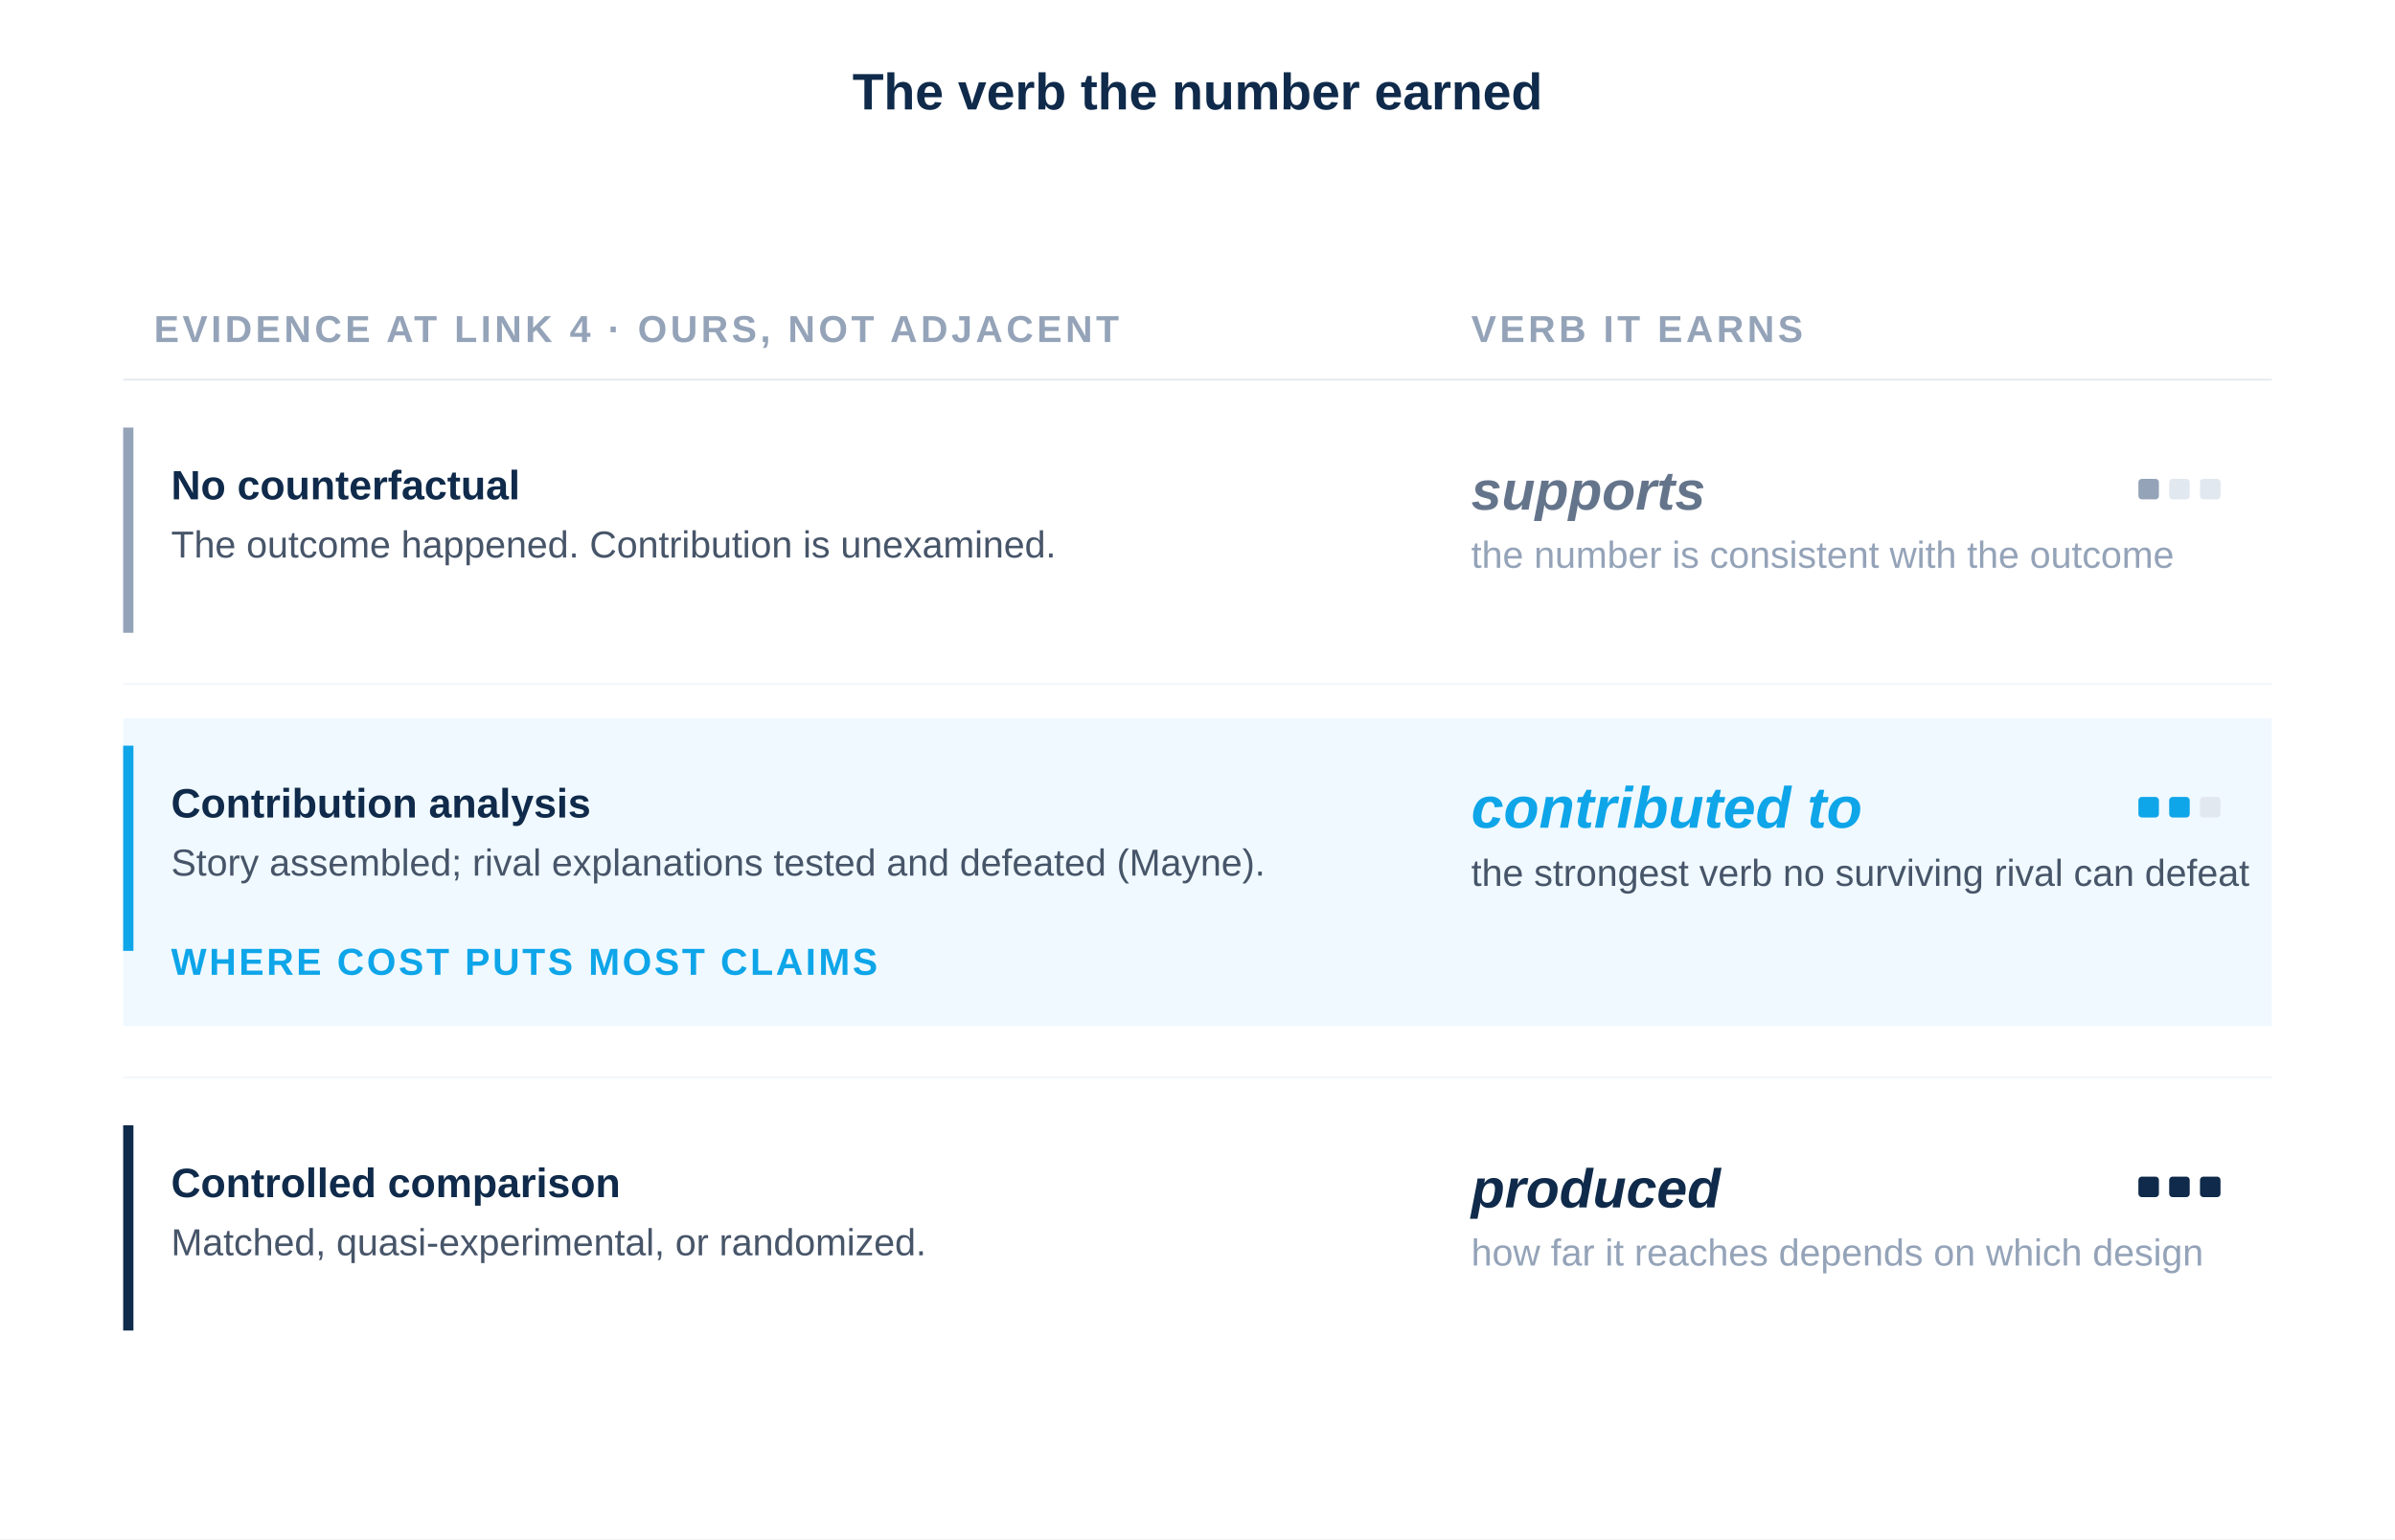
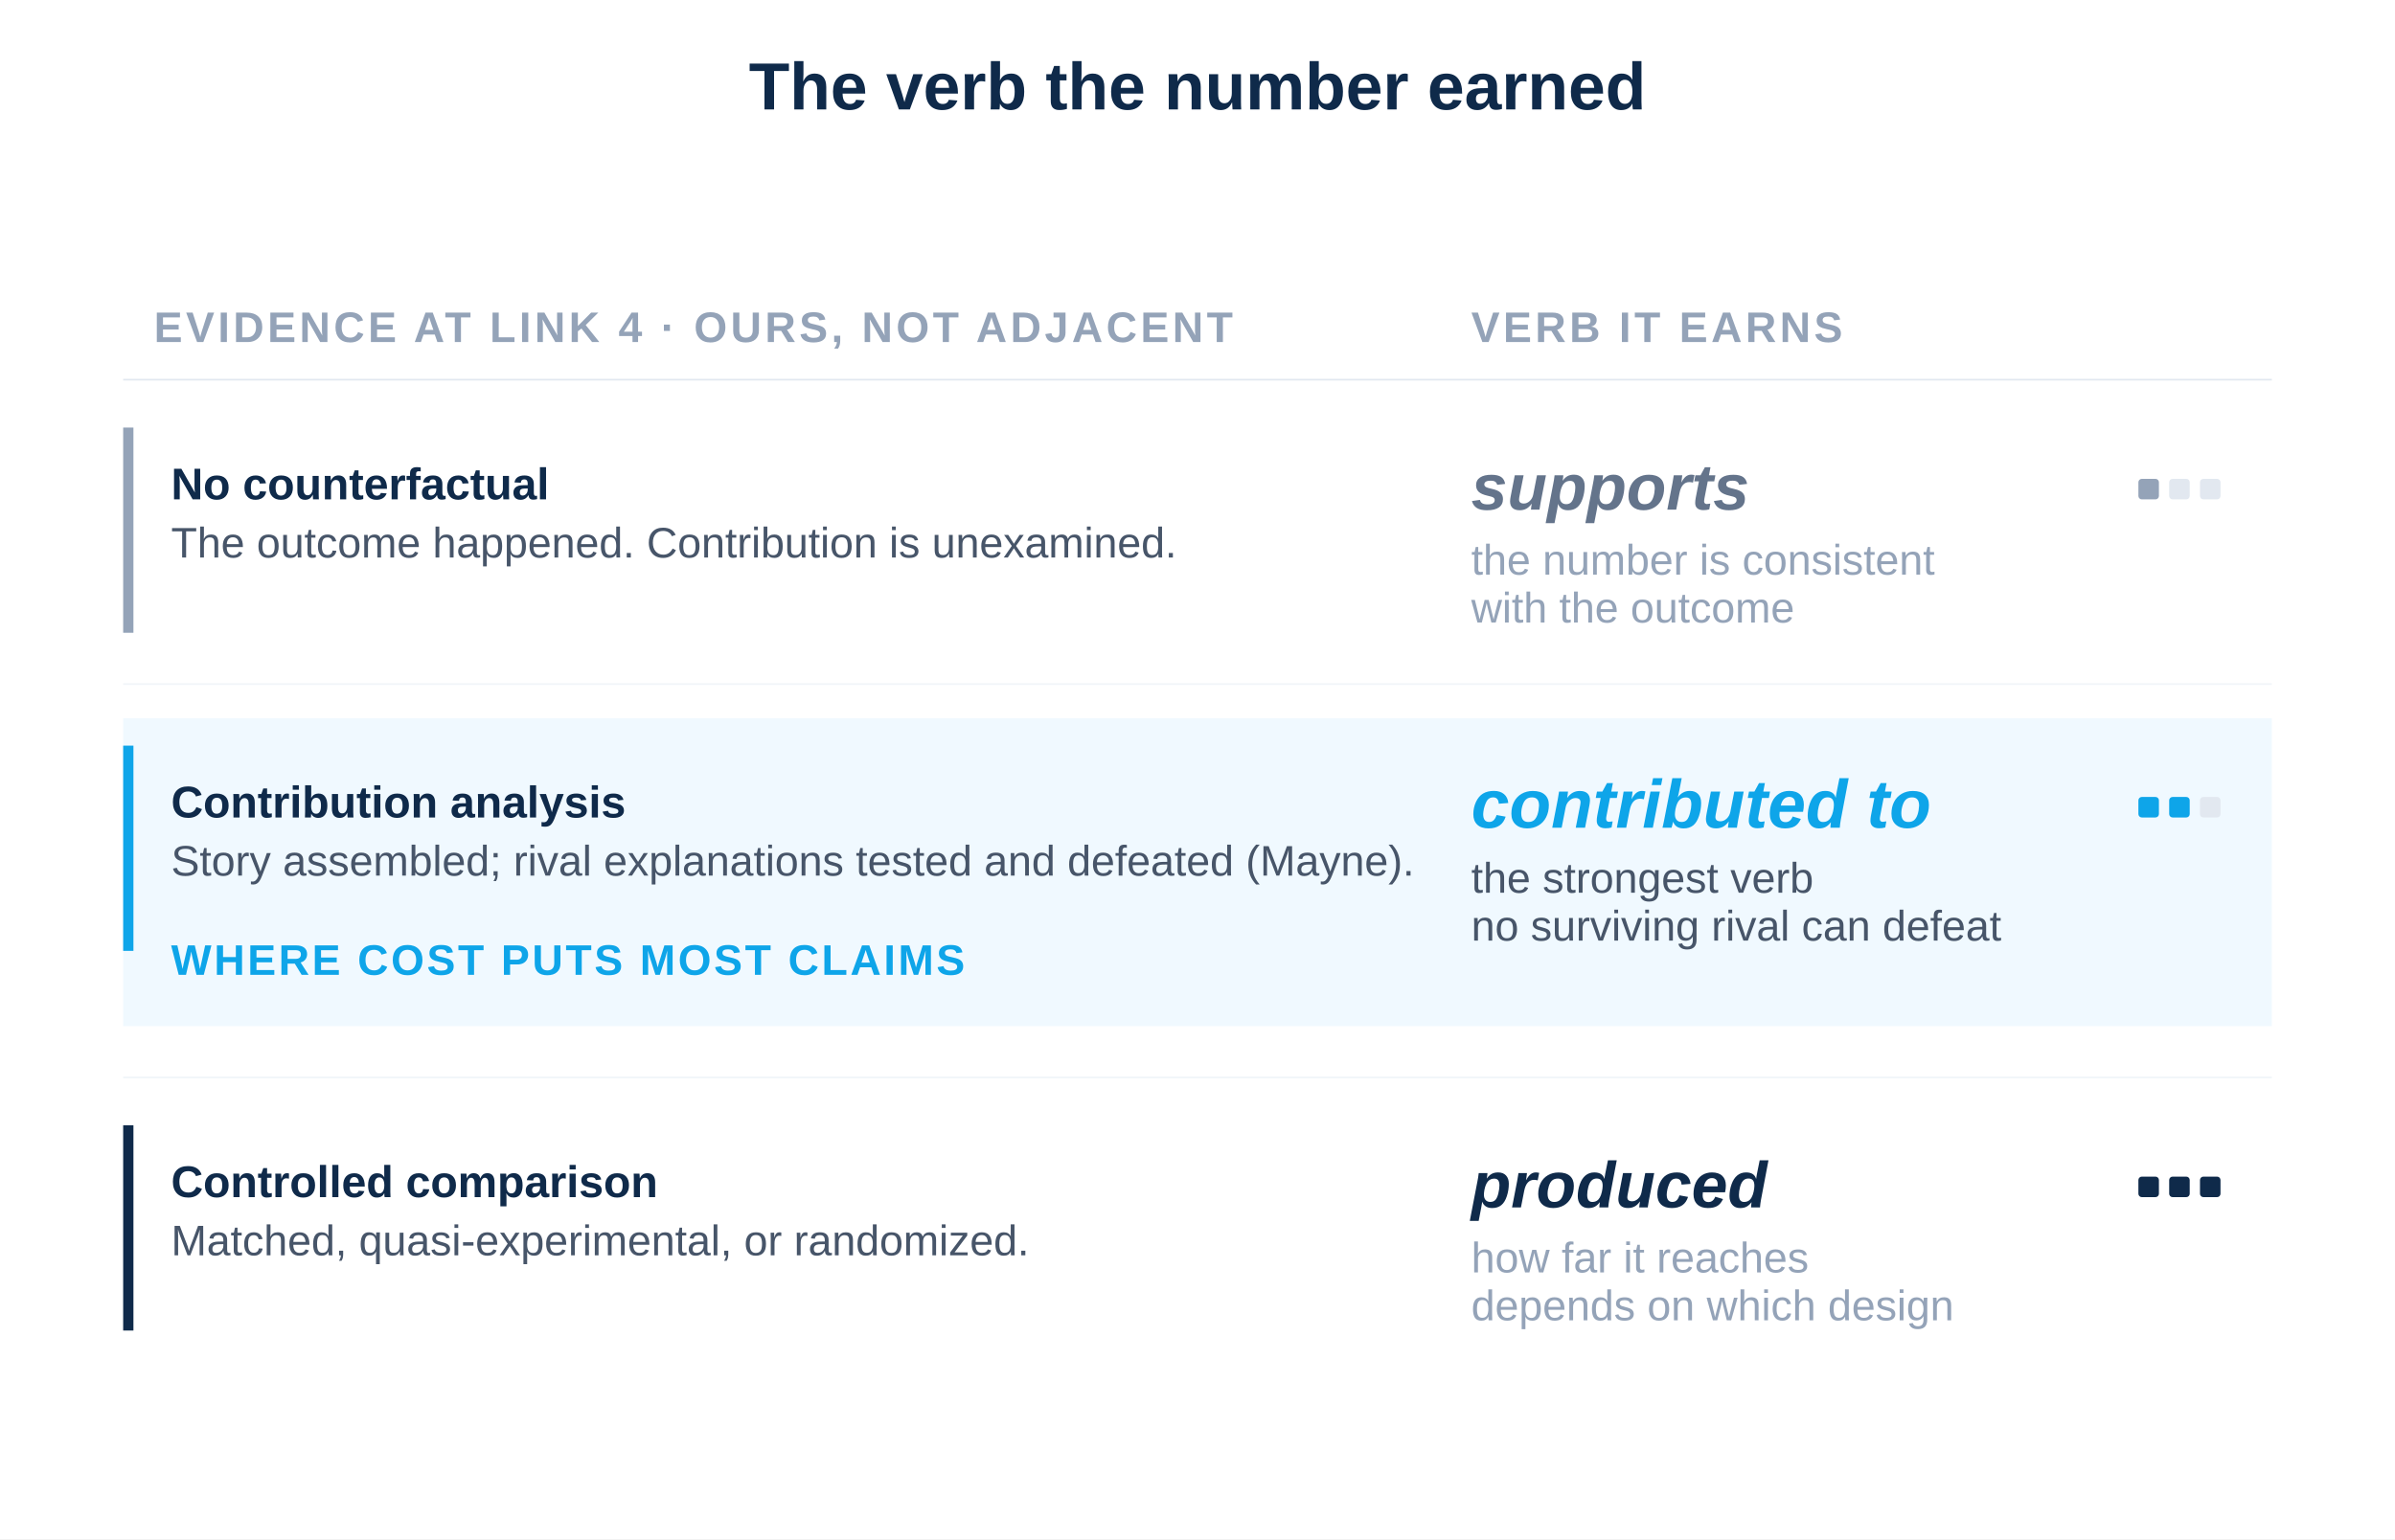
<svg xmlns="http://www.w3.org/2000/svg" viewBox="0 0 1400 900" width="1400" height="900" role="img" aria-labelledby="title desc">
  <rect x="0" y="0" width="1400" height="900" fill="#ffffff" />
-   <text x="700" y="64" font-family="-apple-system, BlinkMacSystemFont, 'Helvetica Neue', Arial, sans-serif" font-size="30" font-weight="700" fill="#0F2A4A" text-anchor="middle">The verb the number earned</text>
+   <text x="700" y="64" font-family="-apple-system, BlinkMacSystemFont, 'Helvetica Neue', Arial, sans-serif" font-size="39" font-weight="700" fill="#0F2A4A" text-anchor="middle">The verb the number earned</text>
  <g transform="translate(0, 70)">
-     <text x="90" y="130" font-family="-apple-system, BlinkMacSystemFont, 'Helvetica Neue', Arial, sans-serif" font-size="22" font-weight="700" fill="#94A3B8" letter-spacing="2">EVIDENCE AT LINK 4 · OURS, NOT ADJACENT</text>
-     <text x="860" y="130" font-family="-apple-system, BlinkMacSystemFont, 'Helvetica Neue', Arial, sans-serif" font-size="22" font-weight="700" fill="#94A3B8" letter-spacing="2">VERB IT EARNS</text>
+     <text x="90" y="130" font-family="-apple-system, BlinkMacSystemFont, 'Helvetica Neue', Arial, sans-serif" font-size="25" font-weight="700" fill="#94A3B8" letter-spacing="2">EVIDENCE AT LINK 4 · OURS, NOT ADJACENT</text>
+     <text x="860" y="130" font-family="-apple-system, BlinkMacSystemFont, 'Helvetica Neue', Arial, sans-serif" font-size="25" font-weight="700" fill="#94A3B8" letter-spacing="2">VERB IT EARNS</text>
    <line x1="72" y1="152" x2="1328" y2="152" stroke="#E2E8F0" stroke-width="1" />
    <g>
      <rect x="72" y="180" width="6" height="120" fill="#94A3B8" />
-       <text x="100" y="222" font-family="-apple-system, BlinkMacSystemFont, 'Helvetica Neue', Arial, sans-serif" font-size="24" font-weight="600" fill="#0F2A4A">No counterfactual</text>
-       <text x="100" y="256" font-family="-apple-system, BlinkMacSystemFont, 'Helvetica Neue', Arial, sans-serif" font-size="22" font-weight="400" fill="#475569">The outcome happened. Contribution is unexamined.</text>
-       <text x="860" y="228" font-family="-apple-system, BlinkMacSystemFont, 'Helvetica Neue', Arial, sans-serif" font-size="32" font-weight="600" font-style="italic" fill="#64748B">supports</text>
-       <text x="860" y="262" font-family="-apple-system, BlinkMacSystemFont, 'Helvetica Neue', Arial, sans-serif" font-size="22" font-weight="400" fill="#94A3B8">the number is consistent with the outcome</text>
+       <text x="100" y="222" font-family="-apple-system, BlinkMacSystemFont, 'Helvetica Neue', Arial, sans-serif" font-size="26" font-weight="600" fill="#0F2A4A">No counterfactual</text>
+       <text x="100" y="256" font-family="-apple-system, BlinkMacSystemFont, 'Helvetica Neue', Arial, sans-serif" font-size="25" font-weight="400" fill="#475569">The outcome happened. Contribution is unexamined.</text>
+       <text x="860" y="228" font-family="-apple-system, BlinkMacSystemFont, 'Helvetica Neue', Arial, sans-serif" font-size="38" font-weight="700" font-style="italic" fill="#64748B">supports</text>
+       <text x="860" y="266" font-family="-apple-system, BlinkMacSystemFont, 'Helvetica Neue', Arial, sans-serif" font-size="25" font-weight="400" fill="#94A3B8">the number is consistent</text>
+       <text x="860" y="294" font-family="-apple-system, BlinkMacSystemFont, 'Helvetica Neue', Arial, sans-serif" font-size="25" font-weight="400" fill="#94A3B8">with the outcome</text>
      <rect x="1250" y="210" width="12" height="12" rx="2" fill="#94A3B8" />
      <rect x="1268" y="210" width="12" height="12" rx="2" fill="#E2E8F0" />
      <rect x="1286" y="210" width="12" height="12" rx="2" fill="#E2E8F0" />
    </g>
    <line x1="72" y1="330" x2="1328" y2="330" stroke="#F1F5F9" stroke-width="1" />
    <rect x="72" y="350" width="1256" height="180" fill="#F0F9FF" />
    <g>
      <rect x="72" y="366" width="6" height="120" fill="#0EA5E9" />
-       <text x="100" y="408" font-family="-apple-system, BlinkMacSystemFont, 'Helvetica Neue', Arial, sans-serif" font-size="24" font-weight="700" fill="#0F2A4A">Contribution analysis</text>
-       <text x="100" y="442" font-family="-apple-system, BlinkMacSystemFont, 'Helvetica Neue', Arial, sans-serif" font-size="22" font-weight="400" fill="#475569">Story assembled; rival explanations tested and defeated (Mayne).</text>
-       <text x="100" y="500" font-family="-apple-system, BlinkMacSystemFont, 'Helvetica Neue', Arial, sans-serif" font-size="22" font-weight="600" fill="#0EA5E9" letter-spacing="1.5">WHERE COST PUTS MOST CLAIMS</text>
-       <text x="860" y="414" font-family="-apple-system, BlinkMacSystemFont, 'Helvetica Neue', Arial, sans-serif" font-size="34" font-weight="700" font-style="italic" fill="#0EA5E9">contributed to</text>
-       <text x="860" y="448" font-family="-apple-system, BlinkMacSystemFont, 'Helvetica Neue', Arial, sans-serif" font-size="22" font-weight="400" fill="#475569">the strongest verb no surviving rival can defeat</text>
+       <text x="100" y="408" font-family="-apple-system, BlinkMacSystemFont, 'Helvetica Neue', Arial, sans-serif" font-size="26" font-weight="700" fill="#0F2A4A">Contribution analysis</text>
+       <text x="100" y="442" font-family="-apple-system, BlinkMacSystemFont, 'Helvetica Neue', Arial, sans-serif" font-size="25" font-weight="400" fill="#475569">Story assembled; rival explanations tested and defeated (Mayne).</text>
+       <text x="100" y="500" font-family="-apple-system, BlinkMacSystemFont, 'Helvetica Neue', Arial, sans-serif" font-size="25" font-weight="600" fill="#0EA5E9" letter-spacing="1.5">WHERE COST PUTS MOST CLAIMS</text>
+       <text x="860" y="414" font-family="-apple-system, BlinkMacSystemFont, 'Helvetica Neue', Arial, sans-serif" font-size="40" font-weight="700" font-style="italic" fill="#0EA5E9">contributed to</text>
+       <text x="860" y="452" font-family="-apple-system, BlinkMacSystemFont, 'Helvetica Neue', Arial, sans-serif" font-size="25" font-weight="400" fill="#475569">the strongest verb</text>
+       <text x="860" y="480" font-family="-apple-system, BlinkMacSystemFont, 'Helvetica Neue', Arial, sans-serif" font-size="25" font-weight="400" fill="#475569">no surviving rival can defeat</text>
      <rect x="1250" y="396" width="12" height="12" rx="2" fill="#0EA5E9" />
      <rect x="1268" y="396" width="12" height="12" rx="2" fill="#0EA5E9" />
      <rect x="1286" y="396" width="12" height="12" rx="2" fill="#E2E8F0" />
    </g>
    <line x1="72" y1="560" x2="1328" y2="560" stroke="#F1F5F9" stroke-width="1" />
    <g>
      <rect x="72" y="588" width="6" height="120" fill="#0F2A4A" />
-       <text x="100" y="630" font-family="-apple-system, BlinkMacSystemFont, 'Helvetica Neue', Arial, sans-serif" font-size="24" font-weight="600" fill="#0F2A4A">Controlled comparison</text>
-       <text x="100" y="664" font-family="-apple-system, BlinkMacSystemFont, 'Helvetica Neue', Arial, sans-serif" font-size="22" font-weight="400" fill="#475569">Matched, quasi-experimental, or randomized.</text>
-       <text x="860" y="636" font-family="-apple-system, BlinkMacSystemFont, 'Helvetica Neue', Arial, sans-serif" font-size="32" font-weight="600" font-style="italic" fill="#0F2A4A">produced</text>
-       <text x="860" y="670" font-family="-apple-system, BlinkMacSystemFont, 'Helvetica Neue', Arial, sans-serif" font-size="22" font-weight="400" fill="#94A3B8">how far it reaches depends on which design</text>
+       <text x="100" y="630" font-family="-apple-system, BlinkMacSystemFont, 'Helvetica Neue', Arial, sans-serif" font-size="26" font-weight="600" fill="#0F2A4A">Controlled comparison</text>
+       <text x="100" y="664" font-family="-apple-system, BlinkMacSystemFont, 'Helvetica Neue', Arial, sans-serif" font-size="25" font-weight="400" fill="#475569">Matched, quasi-experimental, or randomized.</text>
+       <text x="860" y="636" font-family="-apple-system, BlinkMacSystemFont, 'Helvetica Neue', Arial, sans-serif" font-size="38" font-weight="700" font-style="italic" fill="#0F2A4A">produced</text>
+       <text x="860" y="674" font-family="-apple-system, BlinkMacSystemFont, 'Helvetica Neue', Arial, sans-serif" font-size="25" font-weight="400" fill="#94A3B8">how far it reaches</text>
+       <text x="860" y="702" font-family="-apple-system, BlinkMacSystemFont, 'Helvetica Neue', Arial, sans-serif" font-size="25" font-weight="400" fill="#94A3B8">depends on which design</text>
      <rect x="1250" y="618" width="12" height="12" rx="2" fill="#0F2A4A" />
      <rect x="1268" y="618" width="12" height="12" rx="2" fill="#0F2A4A" />
      <rect x="1286" y="618" width="12" height="12" rx="2" fill="#0F2A4A" />
    </g>
  </g>
</svg>
